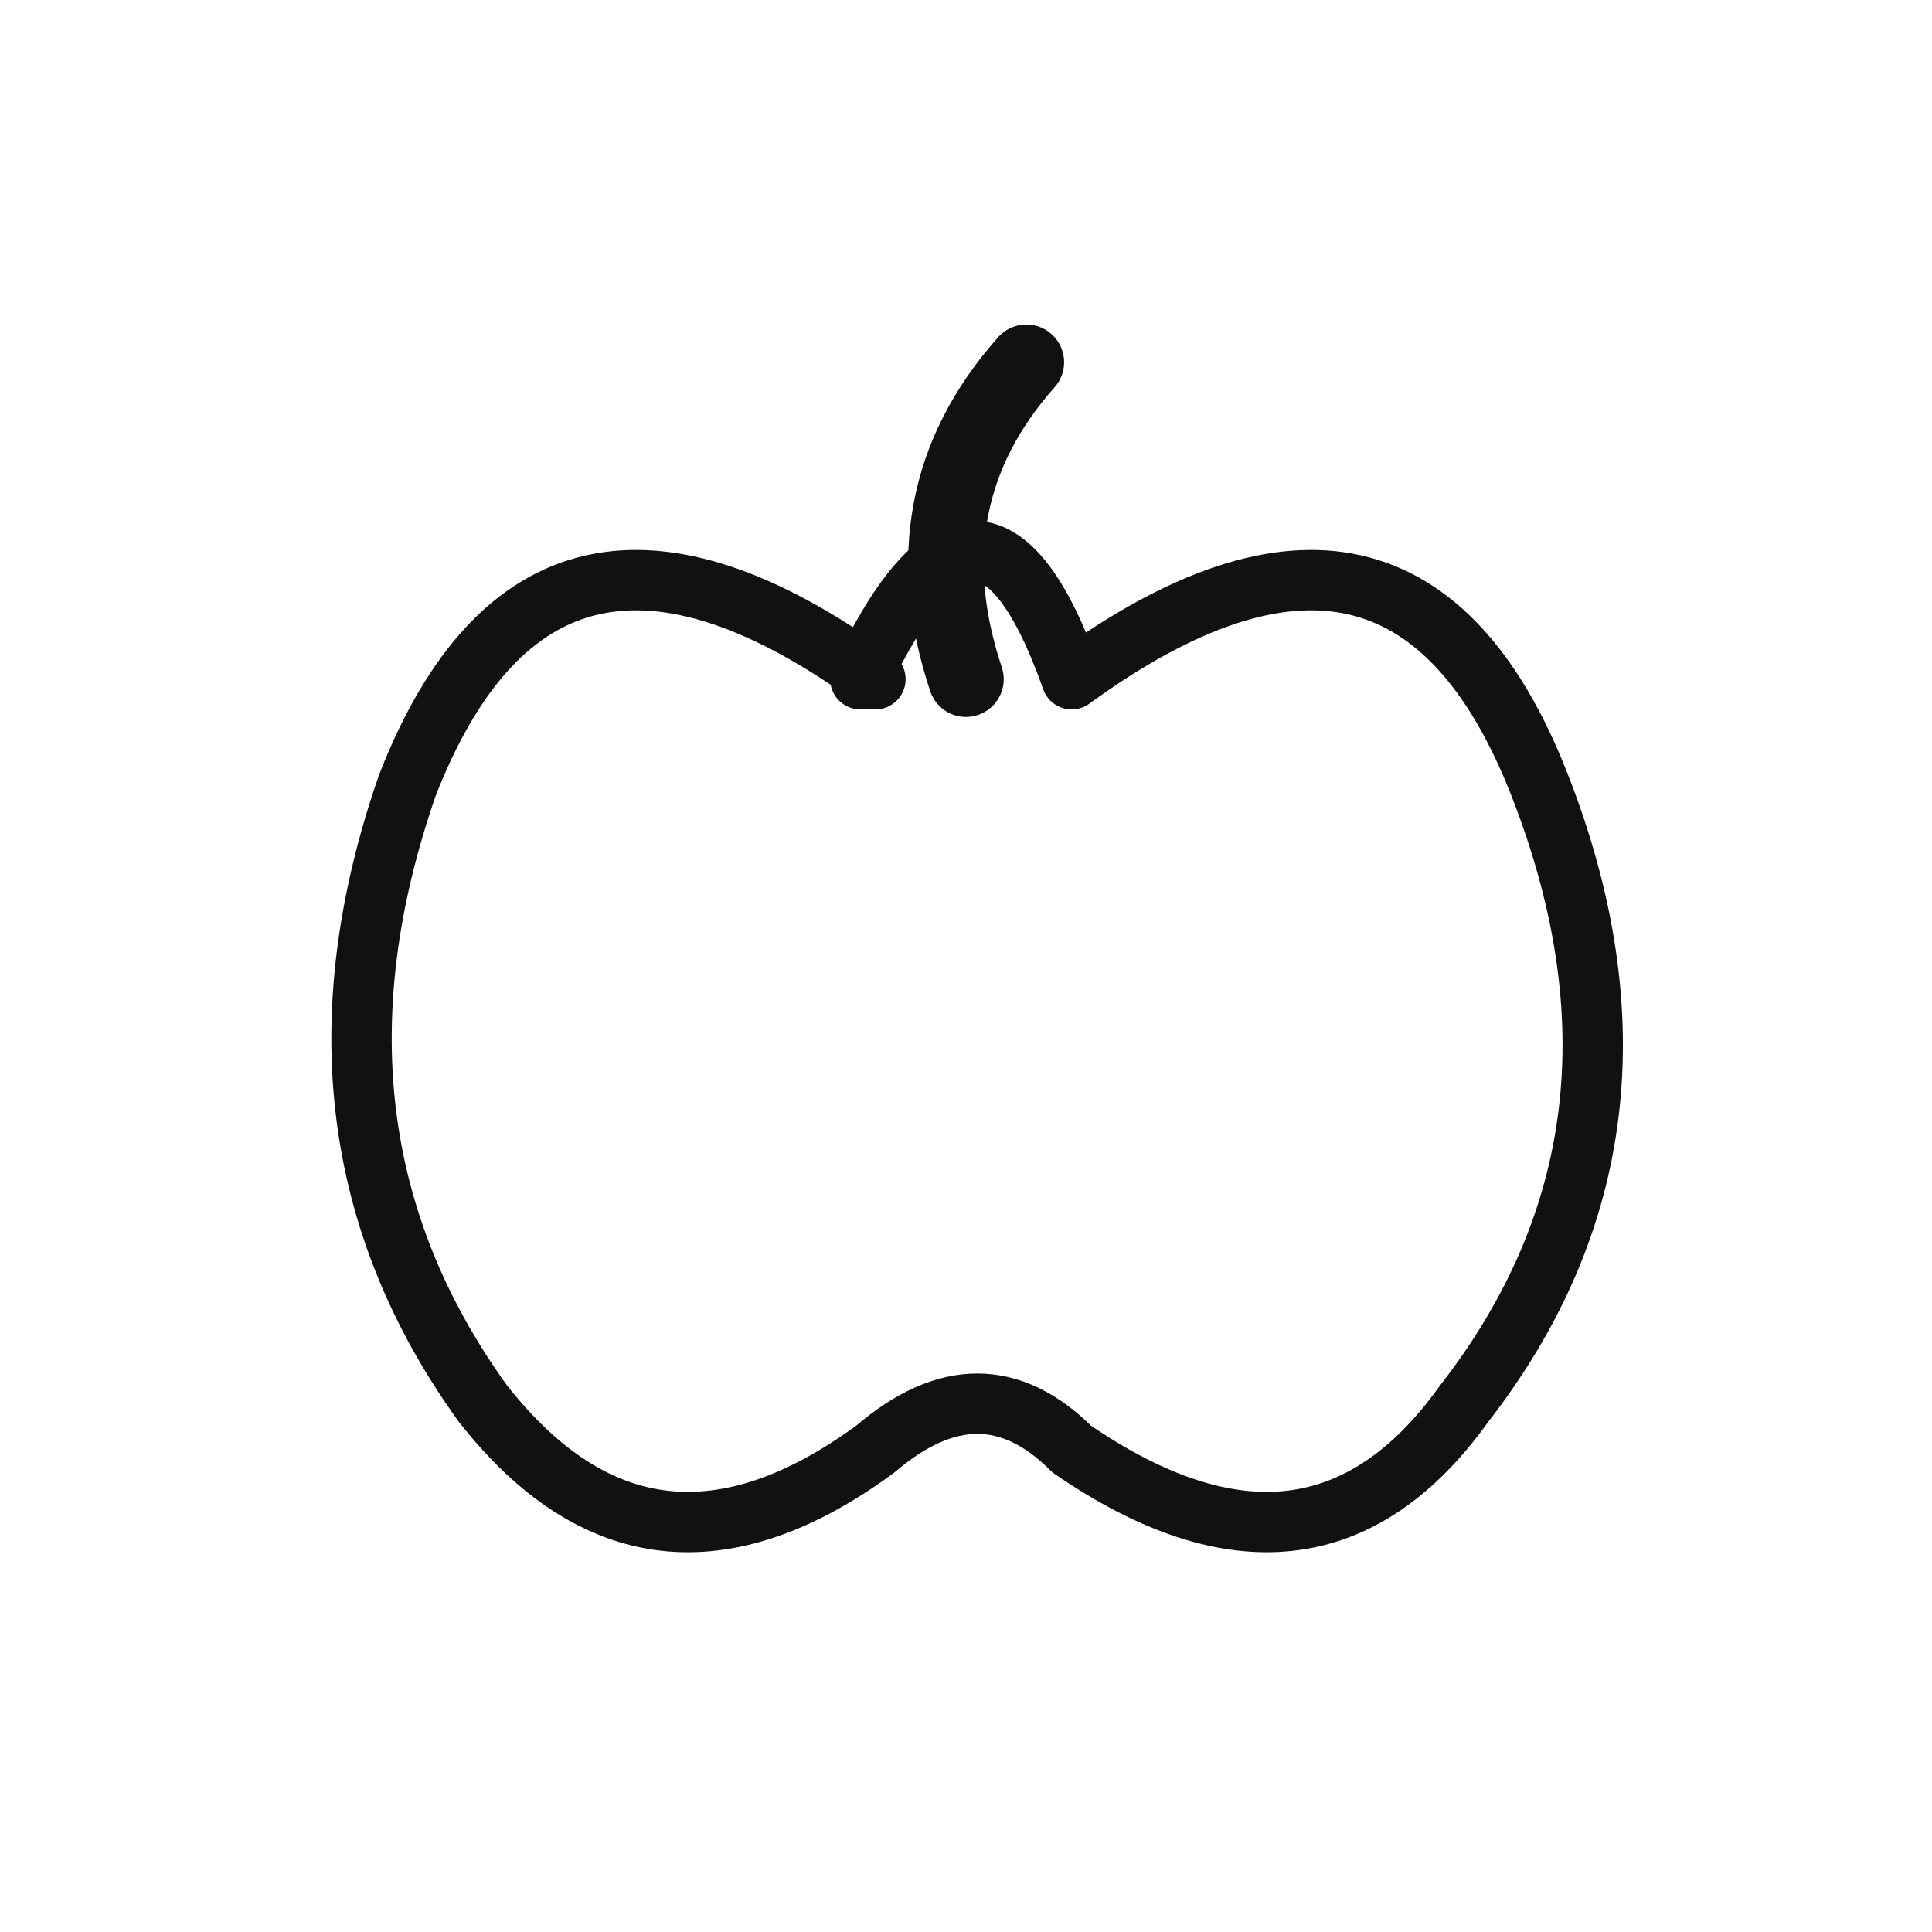
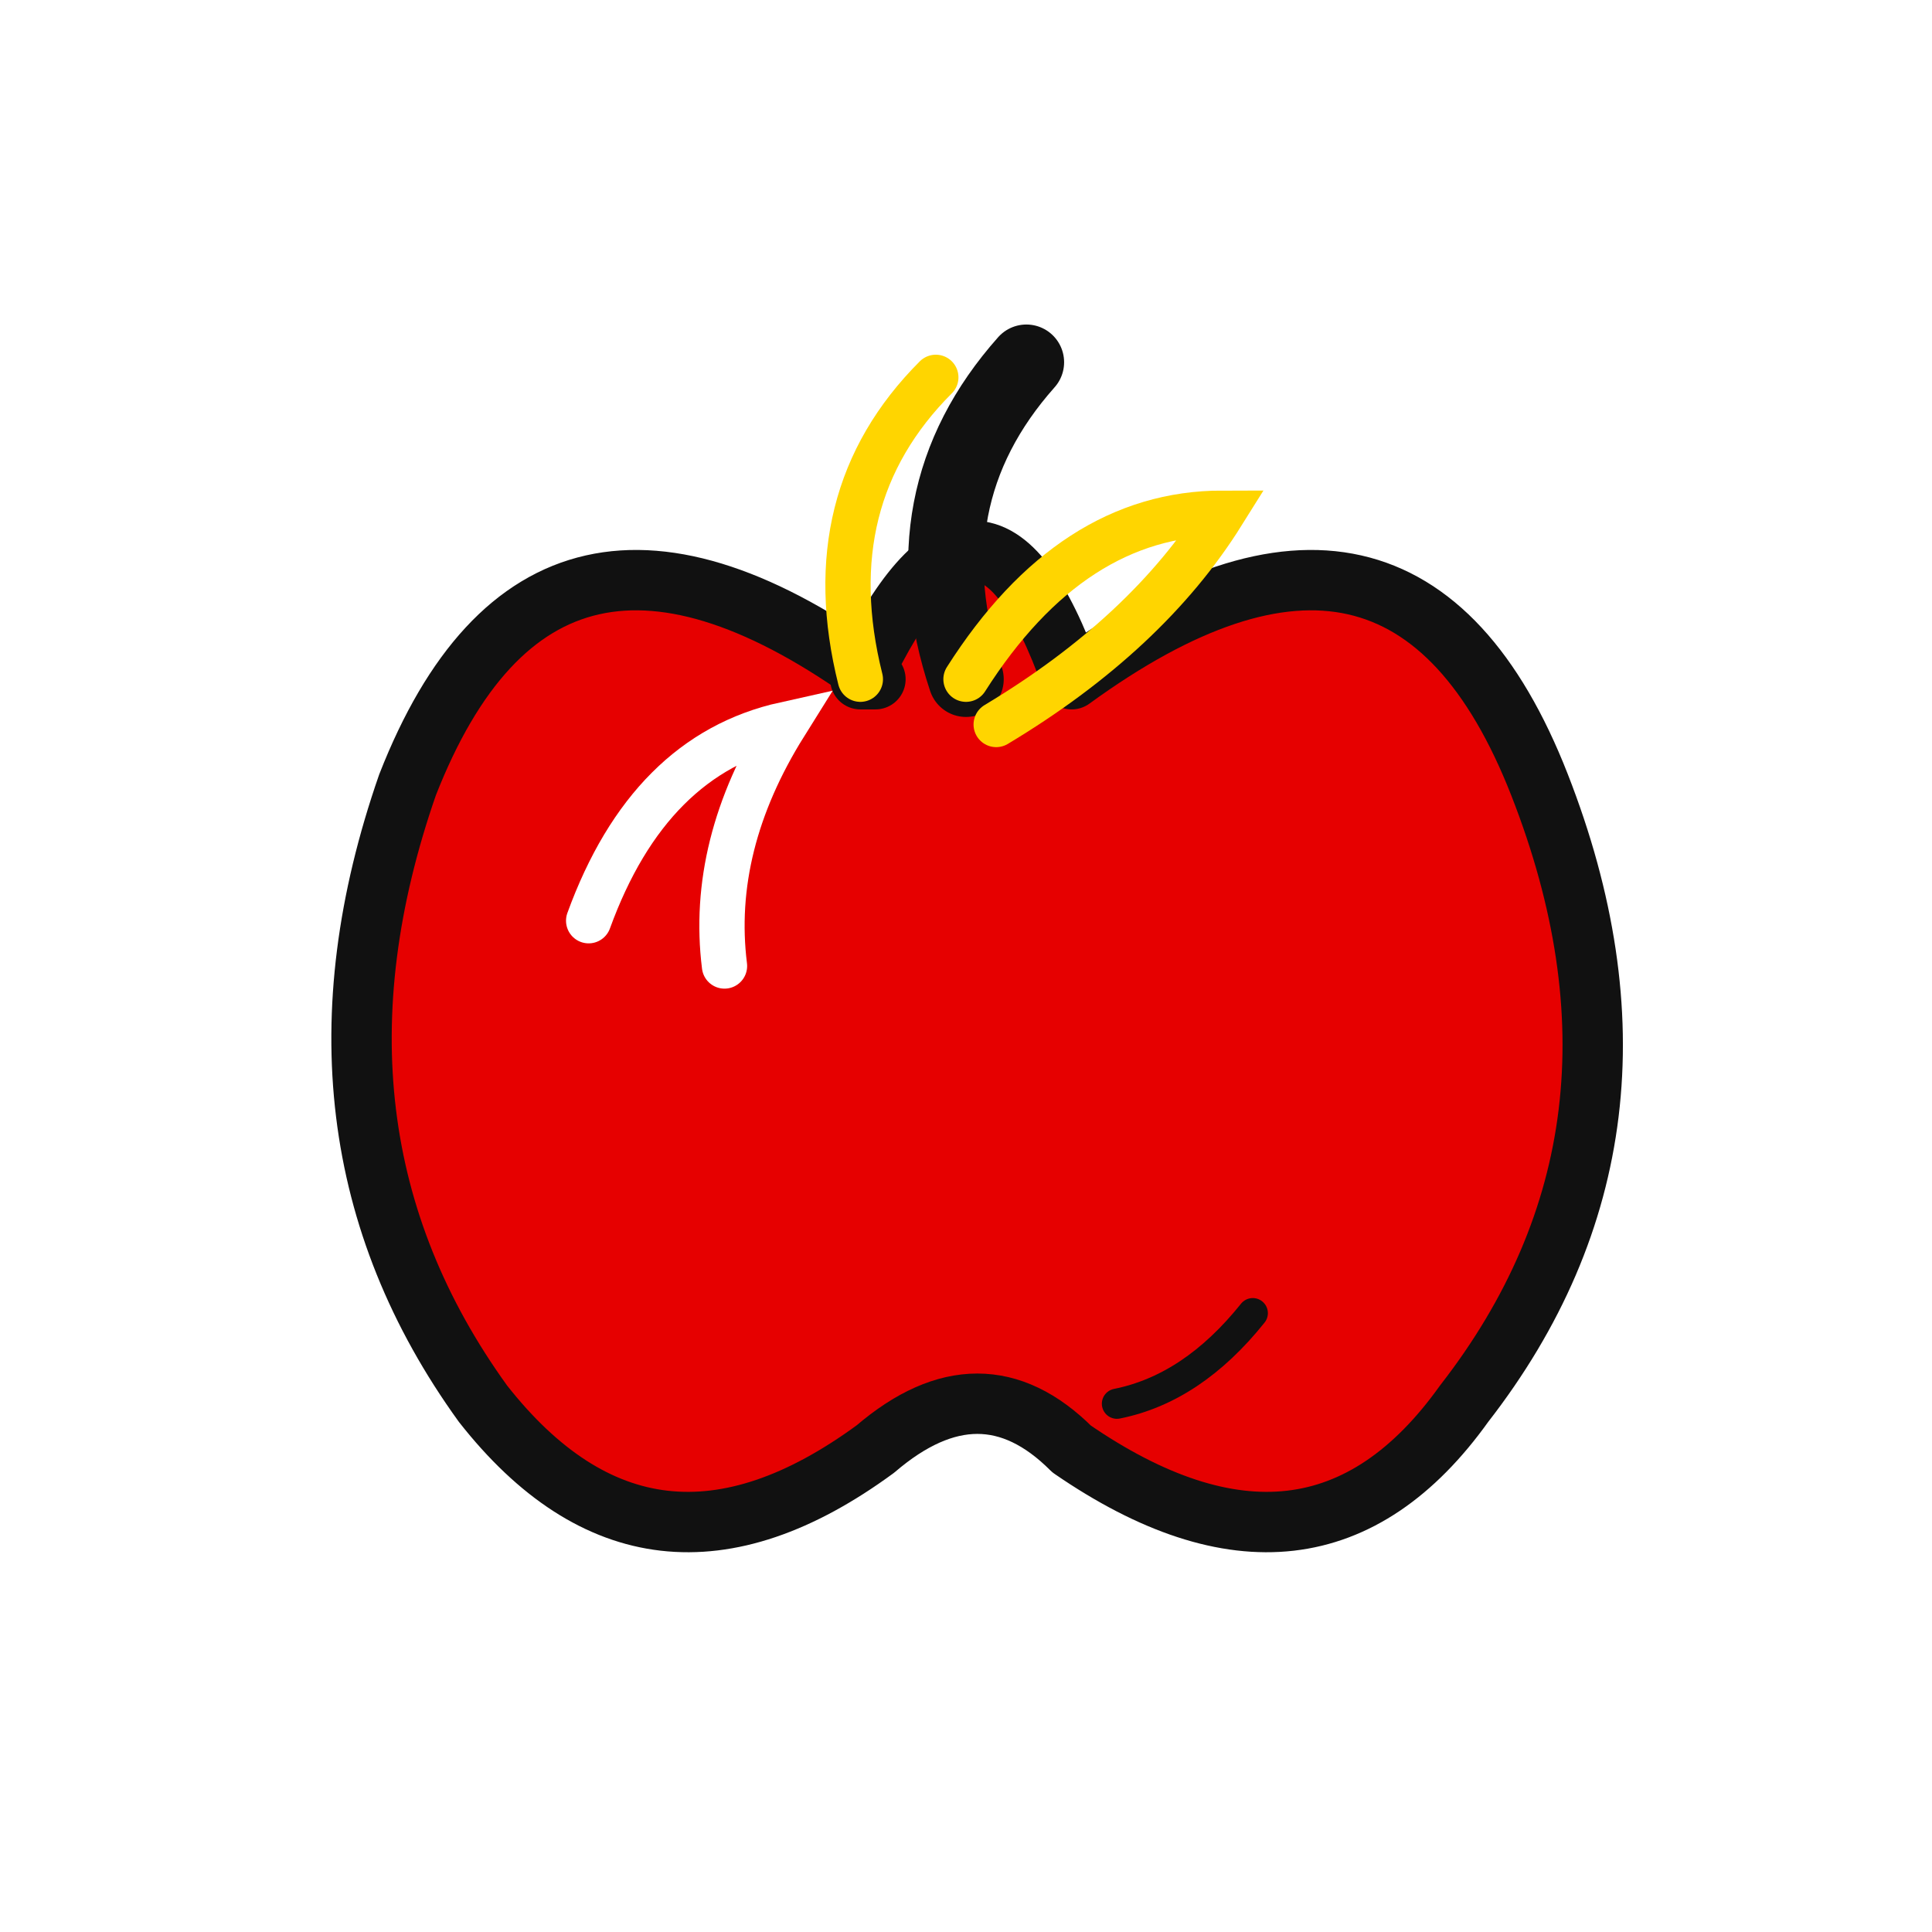
<svg xmlns="http://www.w3.org/2000/svg" viewBox="0 0 128 128" role="img" aria-label="Bell Pepper">
+   <style>.detail { fill: none; }</style>
+   <style>svg &gt; g:first-of-type { fill: #e60000; }</style>
  <rect width="128" height="128" fill="#fff" />
  <g fill="#fff" stroke="#111" stroke-width="4" stroke-linecap="round" stroke-linejoin="round">
    <path d="M58 45q-22-16-31 7-8 23 5 41 11 14 26 3 7-6 13 0 16 11 26-3 14-18 5-41-9-23-31-7-6-17-14 0Z" />
    <path d="M64 45q-4-12 4-21" fill="none" stroke="#111" stroke-width="5" />
  </g>
+   <g class="detail">
+     <path d="M39 61q4-11 13-13-5 8-4 16" fill="none" stroke="#fff" stroke-width="3" stroke-linecap="round" />
+     <path d="M57 45q-3-12 5-20m2 20q7-11 17-11-5 8-15 14" fill="none" stroke="#ffd500" stroke-width="3" stroke-linecap="round" />
+     <path d="M83 87q-4 5-9 6" fill="none" stroke="#111" stroke-width="2" stroke-linecap="round" />
+   </g>
</svg>
